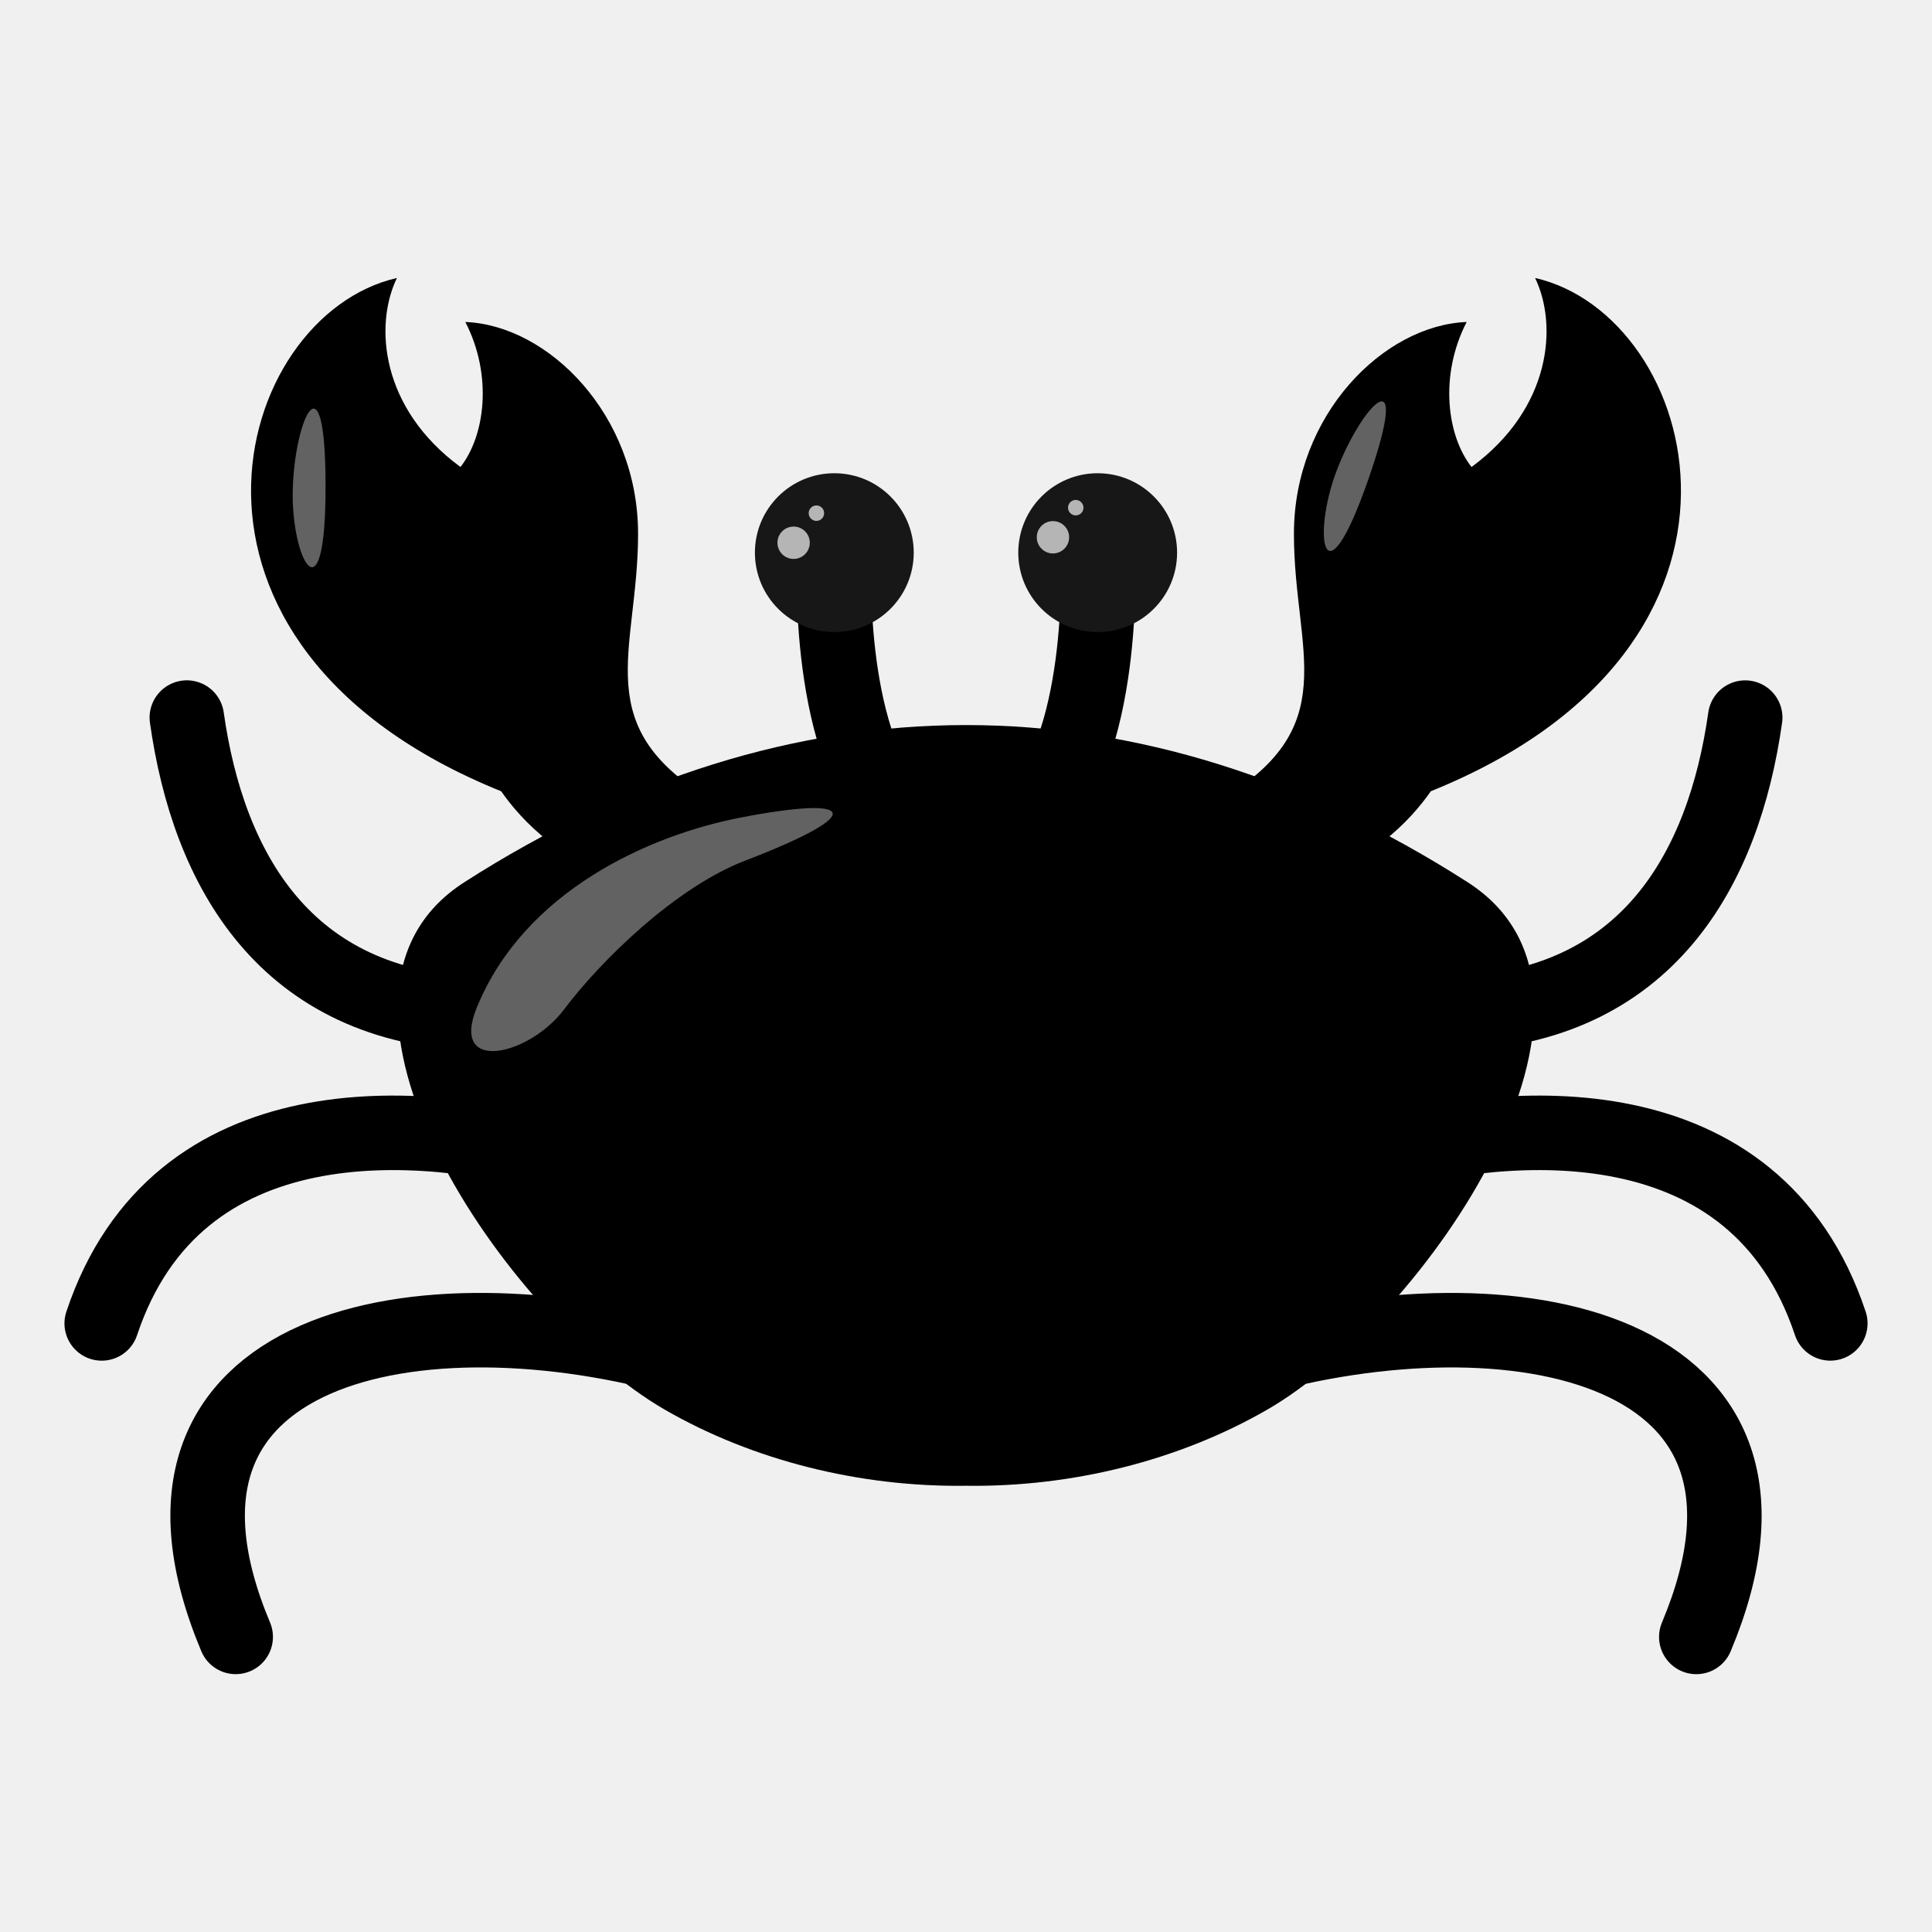
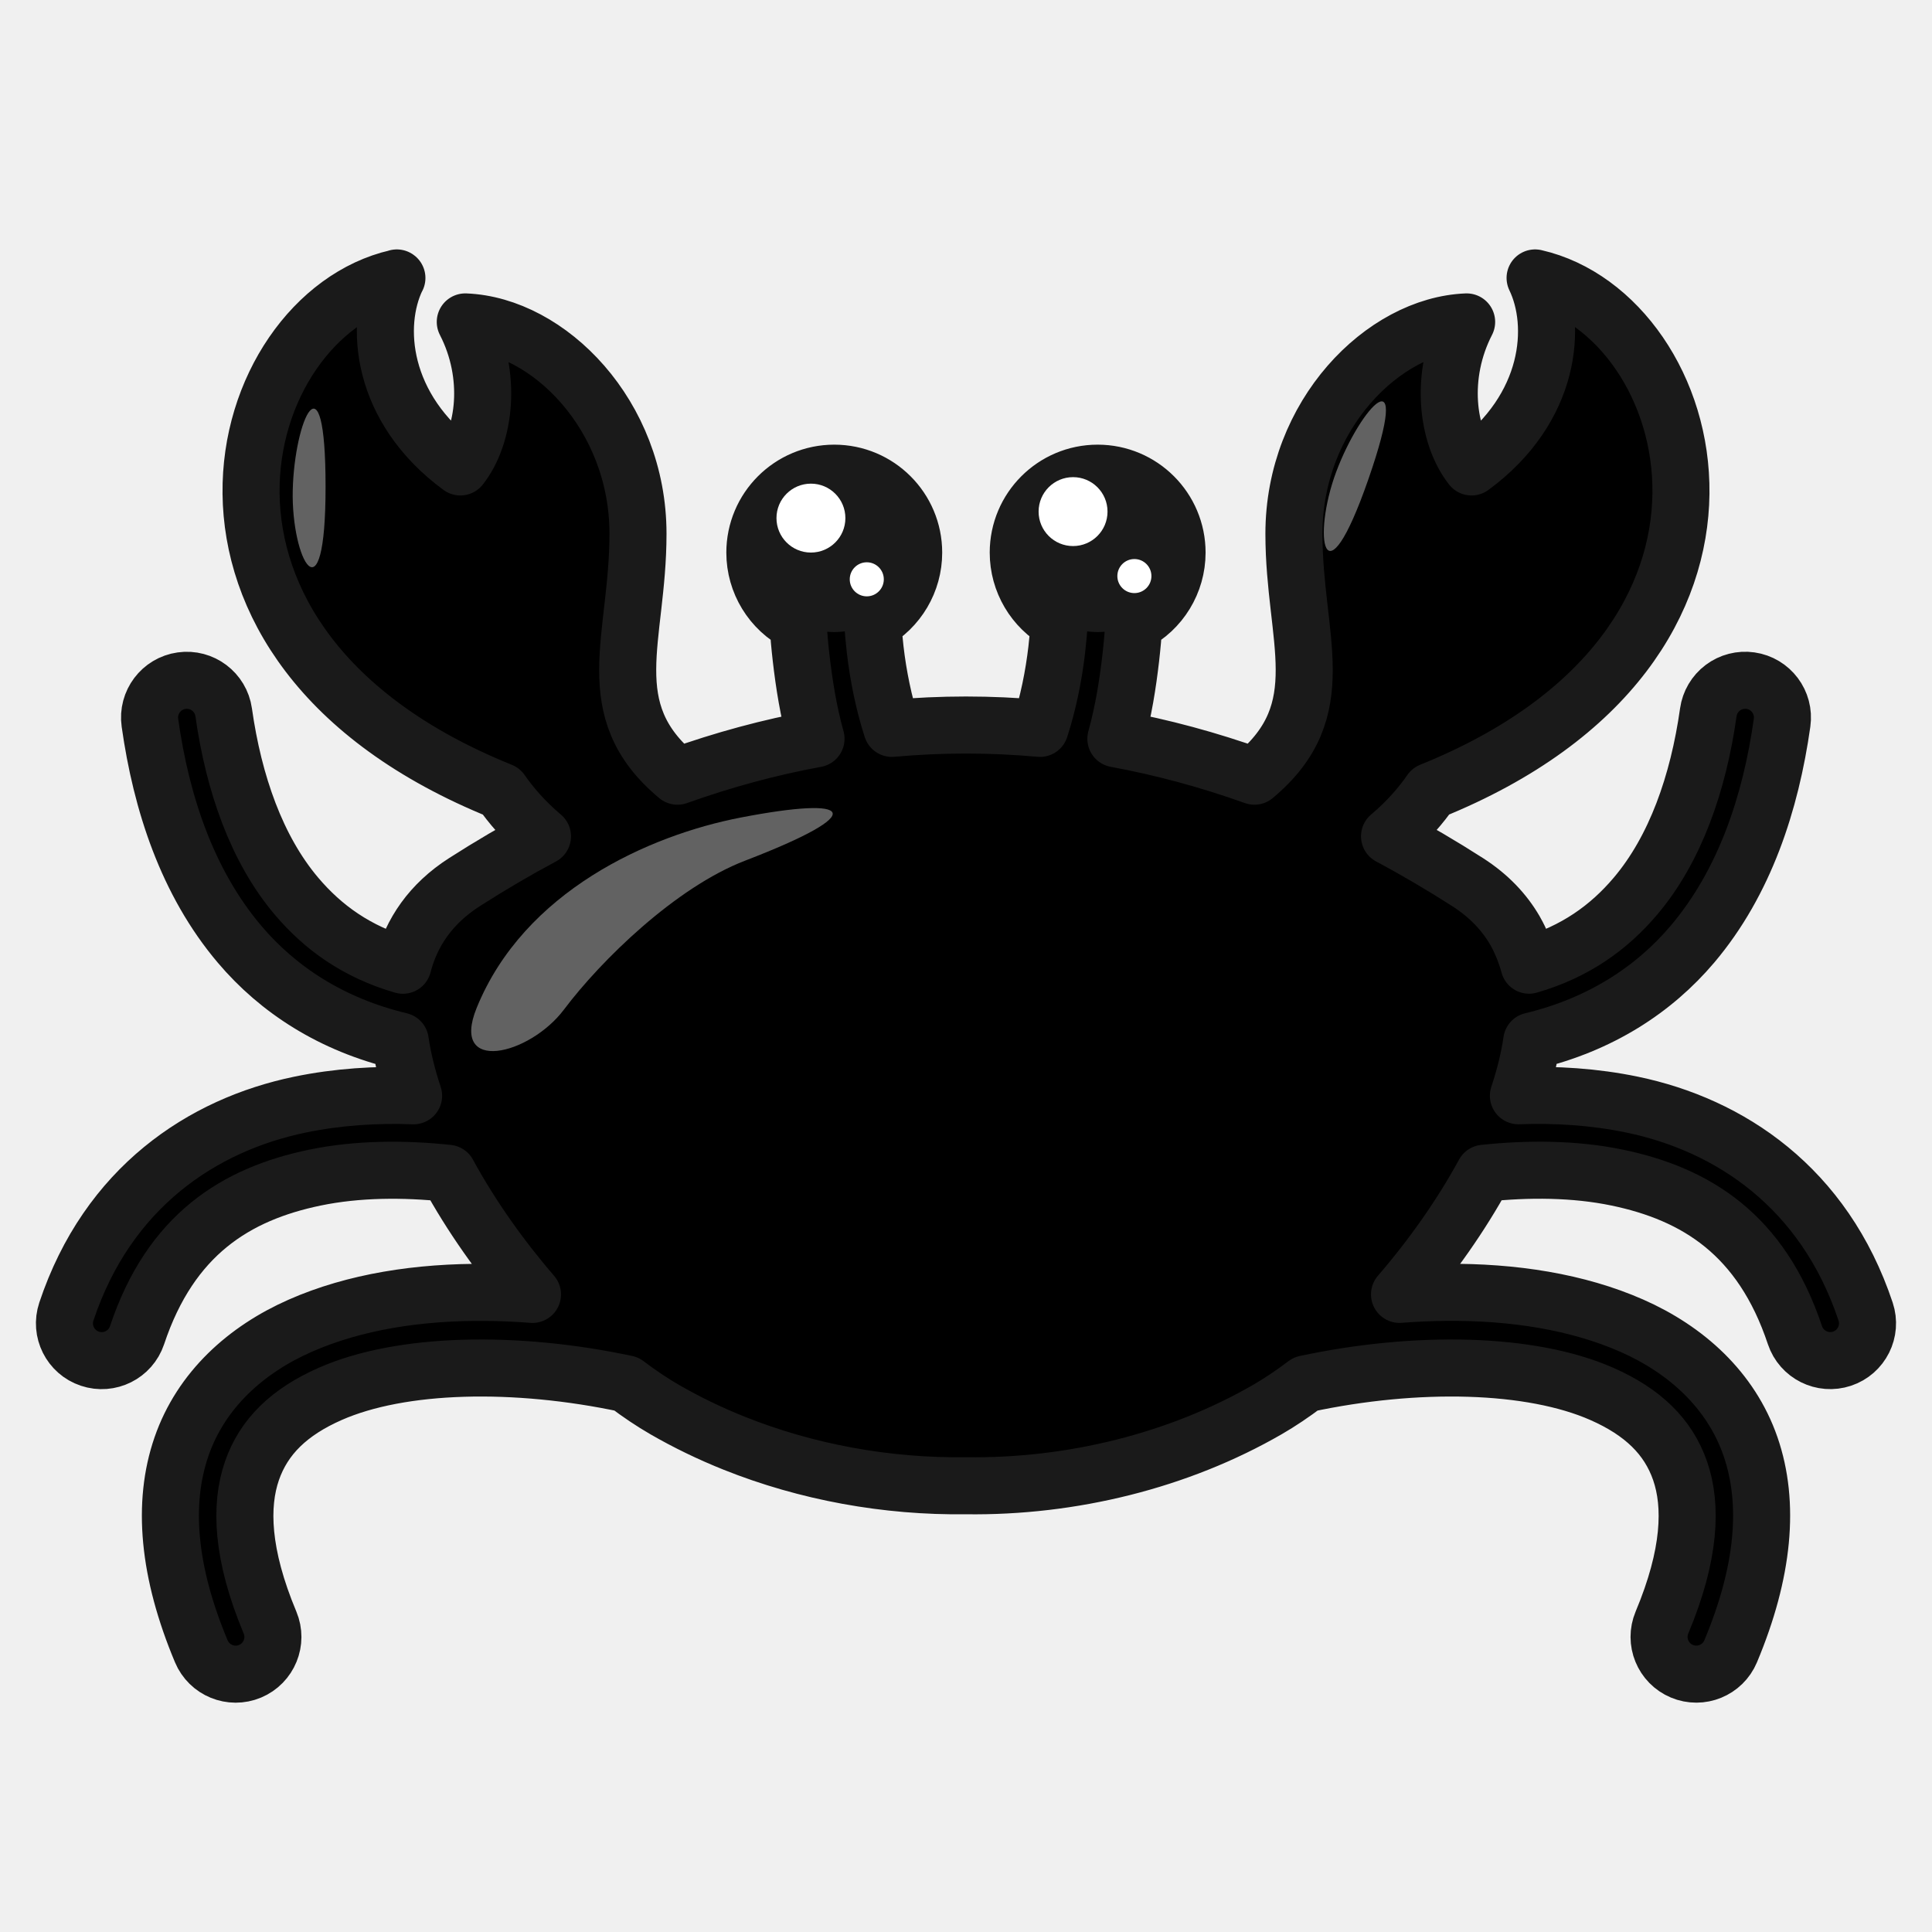
<svg xmlns="http://www.w3.org/2000/svg" width="256" height="256" viewBox="0 0 67.733 67.733" version="1.1" id="svg1" xml:space="preserve">
  <defs id="defs1" />
  <g id="layer1">
    <path id="rect1" style="opacity:1;fill:currentColor;fill-opacity:1;stroke-width:2.568;stroke-linecap:round;stroke-linejoin:round;stroke-miterlimit:10" d="m 16.279,30.929 c -6.289,4.032 1.524,15.314 7.02,18.487 3.108,1.794 6.864,2.723 10.567,2.672 3.703,0.051 7.459,-0.878 10.567,-2.672 5.496,-3.173 13.309,-14.455 7.02,-18.487 -11.449,-7.341 -23.712,-7.35 -35.174,0 z" />
    <path style="opacity:1;fill:currentColor;fill-opacity:1;stroke:none;stroke-width:2.612;stroke-linecap:round;stroke-linejoin:round;stroke-miterlimit:10" d="m 42.621,28.141 c 4.57,-2.628 2.742,-5.256 2.742,-9.426 0,-4.17 3.142,-7.312 6.056,-7.427 -0.971,1.885 -0.686,3.999 0.171,5.084 2.799,-2.057 3.028,-4.97 2.228,-6.627 5.77,1.314 9.083,12.854 -3.656,17.995 -0.721,1.037 -2.171,2.571 -4.685,3.256 -2.619,0.714 -2.856,-2.856 -2.856,-2.856 z" id="path2" />
    <path style="opacity:1;fill:currentColor;fill-opacity:1;stroke:none;stroke-width:2.612;stroke-linecap:round;stroke-linejoin:round;stroke-miterlimit:10" d="m 25.112,28.141 c -4.57,-2.628 -2.742,-5.256 -2.742,-9.426 0,-4.17 -3.142,-7.312 -6.056,-7.427 0.971,1.885 0.686,3.999 -0.171,5.084 C 13.344,14.316 13.115,11.402 13.915,9.746 8.145,11.06 4.831,22.6 17.571,27.741 c 0.721,1.037 2.171,2.571 4.685,3.256 2.619,0.714 2.856,-2.856 2.856,-2.856 z" id="path3" />
    <path style="opacity:1;fill:currentColor;fill-opacity:0.477;stroke:currentColor;stroke-width:2.612;stroke-linecap:round;stroke-linejoin:round;stroke-miterlimit:10" d="m 36.342,28.53 c 2.492,-2.757 2.142,-9.155 2.142,-9.155" id="path4" />
-     <circle style="opacity:1;fill:#171717;fill-opacity:1;stroke:none;stroke-width:2.612;stroke-linecap:round;stroke-linejoin:round;stroke-miterlimit:10" id="path5" cx="38.483" cy="19.375" r="2.784" />
+     <circle style="opacity:1;fill:#1a1a1a;fill-opacity:1;stroke:none;stroke-width:2.612;stroke-linecap:round;stroke-linejoin:round;stroke-miterlimit:10" id="path5" cx="38.483" cy="19.375" r="2.784" />
    <path style="opacity:1;fill:none;fill-opacity:0.477;stroke:currentColor;stroke-width:2.612;stroke-linecap:round;stroke-linejoin:round;stroke-miterlimit:10" d="m 50.958,35.544 c 6.799,-0.214 9.476,-5.086 10.226,-10.386" id="path7" />
    <path style="opacity:1;fill:none;fill-opacity:0.477;stroke:currentColor;stroke-width:2.612;stroke-linecap:round;stroke-linejoin:round;stroke-miterlimit:10" d="m 48.067,40.576 c 4.875,-1.381 13.468,-2.077 16.101,5.82" id="path8" />
    <path style="opacity:1;fill:none;fill-opacity:0.477;stroke:currentColor;stroke-width:2.612;stroke-linecap:round;stroke-linejoin:round;stroke-miterlimit:10" d="m 43.728,47.682 c 9.213,-2.632 20.079,-0.627 15.742,9.706" id="path9" />
    <path style="opacity:1;fill:currentColor;fill-opacity:0.477;stroke:currentColor;stroke-width:2.612;stroke-linecap:round;stroke-linejoin:round;stroke-miterlimit:10" d="M 31.391,28.53 C 28.899,25.773 29.25,19.375 29.25,19.375" id="path10" />
-     <circle style="opacity:1;fill:#171717;fill-opacity:1;stroke:none;stroke-width:2.612;stroke-linecap:round;stroke-linejoin:round;stroke-miterlimit:10" id="circle10" cx="-29.25" cy="19.375" r="2.784" transform="scale(-1,1)" />
+     <circle style="opacity:1;fill:#1a1a1a;fill-opacity:1;stroke:none;stroke-width:2.612;stroke-linecap:round;stroke-linejoin:round;stroke-miterlimit:10" id="circle10" cx="-29.25" cy="19.375" r="2.784" transform="scale(-1,1)" />
    <path style="opacity:1;fill:none;fill-opacity:0.477;stroke:currentColor;stroke-width:2.612;stroke-linecap:round;stroke-linejoin:round;stroke-miterlimit:10" d="M 16.775,35.544 C 9.976,35.329 7.299,30.458 6.55,25.157" id="path11" />
    <path style="opacity:1;fill:none;fill-opacity:0.477;stroke:currentColor;stroke-width:2.612;stroke-linecap:round;stroke-linejoin:round;stroke-miterlimit:10" d="M 19.667,40.576 C 14.792,39.195 6.198,38.499 3.566,46.397" id="path12" />
    <path style="opacity:1;fill:none;fill-opacity:0.477;stroke:currentColor;stroke-width:2.612;stroke-linecap:round;stroke-linejoin:round;stroke-miterlimit:10" d="M 24.005,47.682 C 14.792,45.049 3.926,47.054 8.263,57.387" id="path13" />
    <path style="opacity:1;fill:#ffffff;fill-opacity:0.386;stroke:none;stroke-width:2.612;stroke-linecap:round;stroke-linejoin:round;stroke-miterlimit:10" d="m 16.712,35.333 c 1.665,-4.091 6.04,-6.051 9.266,-6.673 3.933,-0.759 4.576,-0.19 0.143,1.514 -2.437,0.937 -5.056,3.5 -6.347,5.217 -1.215,1.616 -4.009,2.271 -3.062,-0.058 z" id="path14" />
    <path style="opacity:1;fill:#ffffff;fill-opacity:0.386;stroke:none;stroke-width:2.612;stroke-linecap:round;stroke-linejoin:round;stroke-miterlimit:10" d="m 10.263,17.187 c 0.058,-2.469 1.151,-4.905 1.151,-0.121 0,4.784 -1.208,2.546 -1.151,0.121 z" id="path16" />
-     <circle style="opacity:1;fill:#ffffff;fill-opacity:0.682;stroke:none;stroke-width:0.532;stroke-linecap:round;stroke-linejoin:round;stroke-miterlimit:10" id="circle16" cx="-27.823" cy="19.028" r="0.567" transform="scale(-1,1)" />
-     <circle style="opacity:1;fill:#ffffff;fill-opacity:0.682;stroke:none;stroke-width:0.254;stroke-linecap:round;stroke-linejoin:round;stroke-miterlimit:10" id="circle17" cx="-28.622" cy="17.991" r="0.271" transform="scale(-1,1)" />
-     <circle style="opacity:1;fill:#ffffff;fill-opacity:0.682;stroke:none;stroke-width:0.532;stroke-linecap:round;stroke-linejoin:round;stroke-miterlimit:10" id="circle18" cx="-36.915" cy="18.836" r="0.567" transform="scale(-1,1)" />
-     <circle style="opacity:1;fill:#ffffff;fill-opacity:0.682;stroke:none;stroke-width:0.254;stroke-linecap:round;stroke-linejoin:round;stroke-miterlimit:10" id="circle19" cx="-37.714" cy="17.798" r="0.271" transform="scale(-1,1)" />
    <path style="opacity:1;fill:#ffffff;fill-opacity:0.386;stroke:none;stroke-width:2.612;stroke-linecap:round;stroke-linejoin:round;stroke-miterlimit:10" d="m 46.847,16.538 c 0.866,-2.312 2.699,-4.254 1.126,0.264 -1.572,4.518 -1.977,2.007 -1.126,-0.264 z" id="path19" />
    <path id="path20" style="opacity:1;fill:#000000;fill-opacity:0.132;stroke:none;stroke-width:1.984;stroke-linecap:round;stroke-linejoin:round;stroke-miterlimit:10" d="m 53.118,32.635 c 0.081,11.539 -20.515,18.284 -29.818,16.782 3.108,1.794 6.864,2.723 10.567,2.672 3.703,0.051 7.459,-0.878 10.567,-2.672 4.847,-2.799 11.497,-11.905 8.685,-16.782 z" />
+     <path id="path1" style="opacity:1;fill:none;fill-opacity:1;stroke-width:2;stroke-linecap:round;stroke-linejoin:round;stroke-miterlimit:10;stroke:#1a1a1a;stroke-opacity:1;stroke-dasharray:none" d="M 13.915,9.746 C 8.145,11.06 4.831,22.599 17.571,27.741 c 0.325,0.467 0.797,1.034 1.447,1.58 -0.917,0.49 -1.831,1.026 -2.739,1.608 -1.172,0.752 -1.855,1.756 -2.153,2.911 C 12.51,33.371 11.326,32.519 10.391,31.414 9,29.769 8.194,27.466 7.842,24.974 a 1.306,1.306 0 0 0 -1.475,-1.111 1.306,1.306 0 0 0 -1.111,1.476 c 0.397,2.809 1.305,5.592 3.14,7.762 1.359,1.607 3.244,2.825 5.636,3.396 0.091,0.625 0.251,1.268 0.468,1.919 -1.306,-0.047 -2.657,0.035 -3.99,0.312 -3.409,0.707 -6.729,2.892 -8.184,7.256 a 1.306,1.306 0 0 0 0.826,1.65 1.306,1.306 0 0 0 1.653,-0.824 c 1.178,-3.533 3.472,-4.952 6.236,-5.525 1.496,-0.31 3.121,-0.315 4.662,-0.151 0.813,1.493 1.846,2.95 2.965,4.246 -0.54,-0.042 -1.076,-0.066 -1.606,-0.071 -2.382,-0.024 -4.635,0.331 -6.535,1.168 -1.9,0.836 -3.477,2.25 -4.164,4.239 -0.687,1.989 -0.47,4.401 0.695,7.177 a 1.306,1.306 0 0 0 1.709,0.699 1.306,1.306 0 0 0 0.699,-1.709 C 8.464,54.492 8.414,52.779 8.832,51.568 c 0.418,-1.211 1.321,-2.074 2.746,-2.701 2.489,-1.096 6.483,-1.181 10.38,-0.35 0.456,0.346 0.907,0.648 1.342,0.899 0.777,0.449 1.594,0.843 2.441,1.182 2.541,1.016 5.348,1.528 8.126,1.49 3.703,0.051 7.459,-0.878 10.567,-2.672 0.435,-0.251 0.886,-0.554 1.342,-0.899 3.897,-0.831 7.889,-0.746 10.379,0.35 1.426,0.627 2.33,1.49 2.748,2.701 0.418,1.211 0.366,2.925 -0.637,5.314 a 1.306,1.306 0 0 0 0.699,1.709 1.306,1.306 0 0 0 1.709,-0.699 c 1.165,-2.777 1.384,-5.188 0.697,-7.177 -0.687,-1.989 -2.264,-3.402 -4.164,-4.239 -1.9,-0.836 -4.156,-1.192 -6.537,-1.168 -0.53,0.005 -1.065,0.029 -1.605,0.071 1.119,-1.296 2.152,-2.754 2.965,-4.246 1.541,-0.164 3.167,-0.159 4.663,0.151 2.764,0.574 5.057,1.992 6.235,5.525 a 1.306,1.306 0 0 0 1.652,0.824 1.306,1.306 0 0 0 0.826,-1.65 c -1.455,-4.364 -4.774,-6.548 -8.183,-7.256 -1.333,-0.277 -2.685,-0.359 -3.99,-0.312 0.217,-0.651 0.377,-1.294 0.468,-1.919 2.391,-0.572 4.276,-1.79 5.635,-3.396 1.835,-2.17 2.744,-4.953 3.141,-7.762 a 1.306,1.306 0 0 0 -1.109,-1.476 1.306,1.306 0 0 0 -1.477,1.111 c -0.352,2.492 -1.158,4.795 -2.549,6.439 -0.935,1.106 -2.119,1.957 -3.735,2.426 -0.049,-0.188 -0.111,-0.37 -0.18,-0.549 -0.018,-0.048 -0.038,-0.095 -0.058,-0.142 -0.069,-0.163 -0.145,-0.324 -0.233,-0.479 -0.007,-0.012 -0.011,-0.025 -0.018,-0.036 5e-6,6.97e-4 -5e-6,0.001 0,0.002 -0.376,-0.653 -0.922,-1.231 -1.664,-1.707 -0.908,-0.582 -1.821,-1.118 -2.739,-1.608 0.651,-0.545 1.123,-1.113 1.447,-1.58 12.74,-5.142 9.426,-16.681 3.656,-17.995 0.8,1.657 0.572,4.57 -2.228,6.626 -0.857,-1.085 -1.143,-3.199 -0.172,-5.084 -2.914,0.114 -6.055,3.257 -6.055,7.427 0,3.681 1.424,6.16 -1.385,8.499 -1.611,-0.576 -3.232,-1.013 -4.857,-1.312 0.268,-0.964 0.419,-1.94 0.522,-2.834 0.049,-0.424 0.084,-0.833 0.108,-1.215 a 2.784,2.784 0 0 0 1.515,-2.478 2.784,2.784 0 0 0 -2.784,-2.784 2.784,2.784 0 0 0 -2.784,2.784 2.784,2.784 0 0 0 1.439,2.438 c -0.021,0.303 -0.05,0.624 -0.088,0.957 -0.105,0.916 -0.304,1.896 -0.588,2.768 -1.73,-0.157 -3.462,-0.157 -5.192,0 -0.283,-0.873 -0.482,-1.852 -0.587,-2.768 -0.038,-0.332 -0.067,-0.654 -0.088,-0.957 a 2.784,2.784 0 0 0 1.438,-2.438 2.784,2.784 0 0 0 -2.784,-2.784 2.784,2.784 0 0 0 -2.784,2.784 2.784,2.784 0 0 0 1.514,2.478 c 0.024,0.382 0.059,0.791 0.108,1.215 0.103,0.894 0.254,1.87 0.522,2.834 -1.624,0.298 -3.244,0.736 -4.856,1.312 -2.809,-2.338 -1.385,-4.818 -1.385,-8.499 0,-4.17 -3.142,-7.313 -6.055,-7.427 0.971,1.885 0.685,3.999 -0.172,5.084 -2.799,-2.057 -3.028,-4.97 -2.228,-6.626 z" />
+     <circle style="opacity:1;fill:#ffffff;fill-opacity:1;stroke:none;stroke-width:0.532;stroke-linecap:round;stroke-linejoin:round;stroke-miterlimit:10" id="circle16" cx="-28.43" cy="18.164" r="1.208" transform="scale(-1,1)" />
+     <circle style="opacity:1;fill:#ffffff;fill-opacity:1;stroke:none;stroke-width:0.254;stroke-linecap:round;stroke-linejoin:round;stroke-miterlimit:10" id="circle17" cx="-30.388" cy="20.31" r="0.597" transform="scale(-1,1)" />
+     <circle style="opacity:1;fill:#ffffff;fill-opacity:1;stroke:none;stroke-width:0.532;stroke-linecap:round;stroke-linejoin:round;stroke-miterlimit:10" id="circle3" cx="-37.62" cy="17.936" r="1.208" transform="scale(-1,1)" />
+     <circle style="opacity:1;fill:#ffffff;fill-opacity:1;stroke:none;stroke-width:0.254;stroke-linecap:round;stroke-linejoin:round;stroke-miterlimit:10" id="circle4" cx="-39.77" cy="20.196" r="0.597" transform="scale(-1,1)" />
  </g>
</svg>
